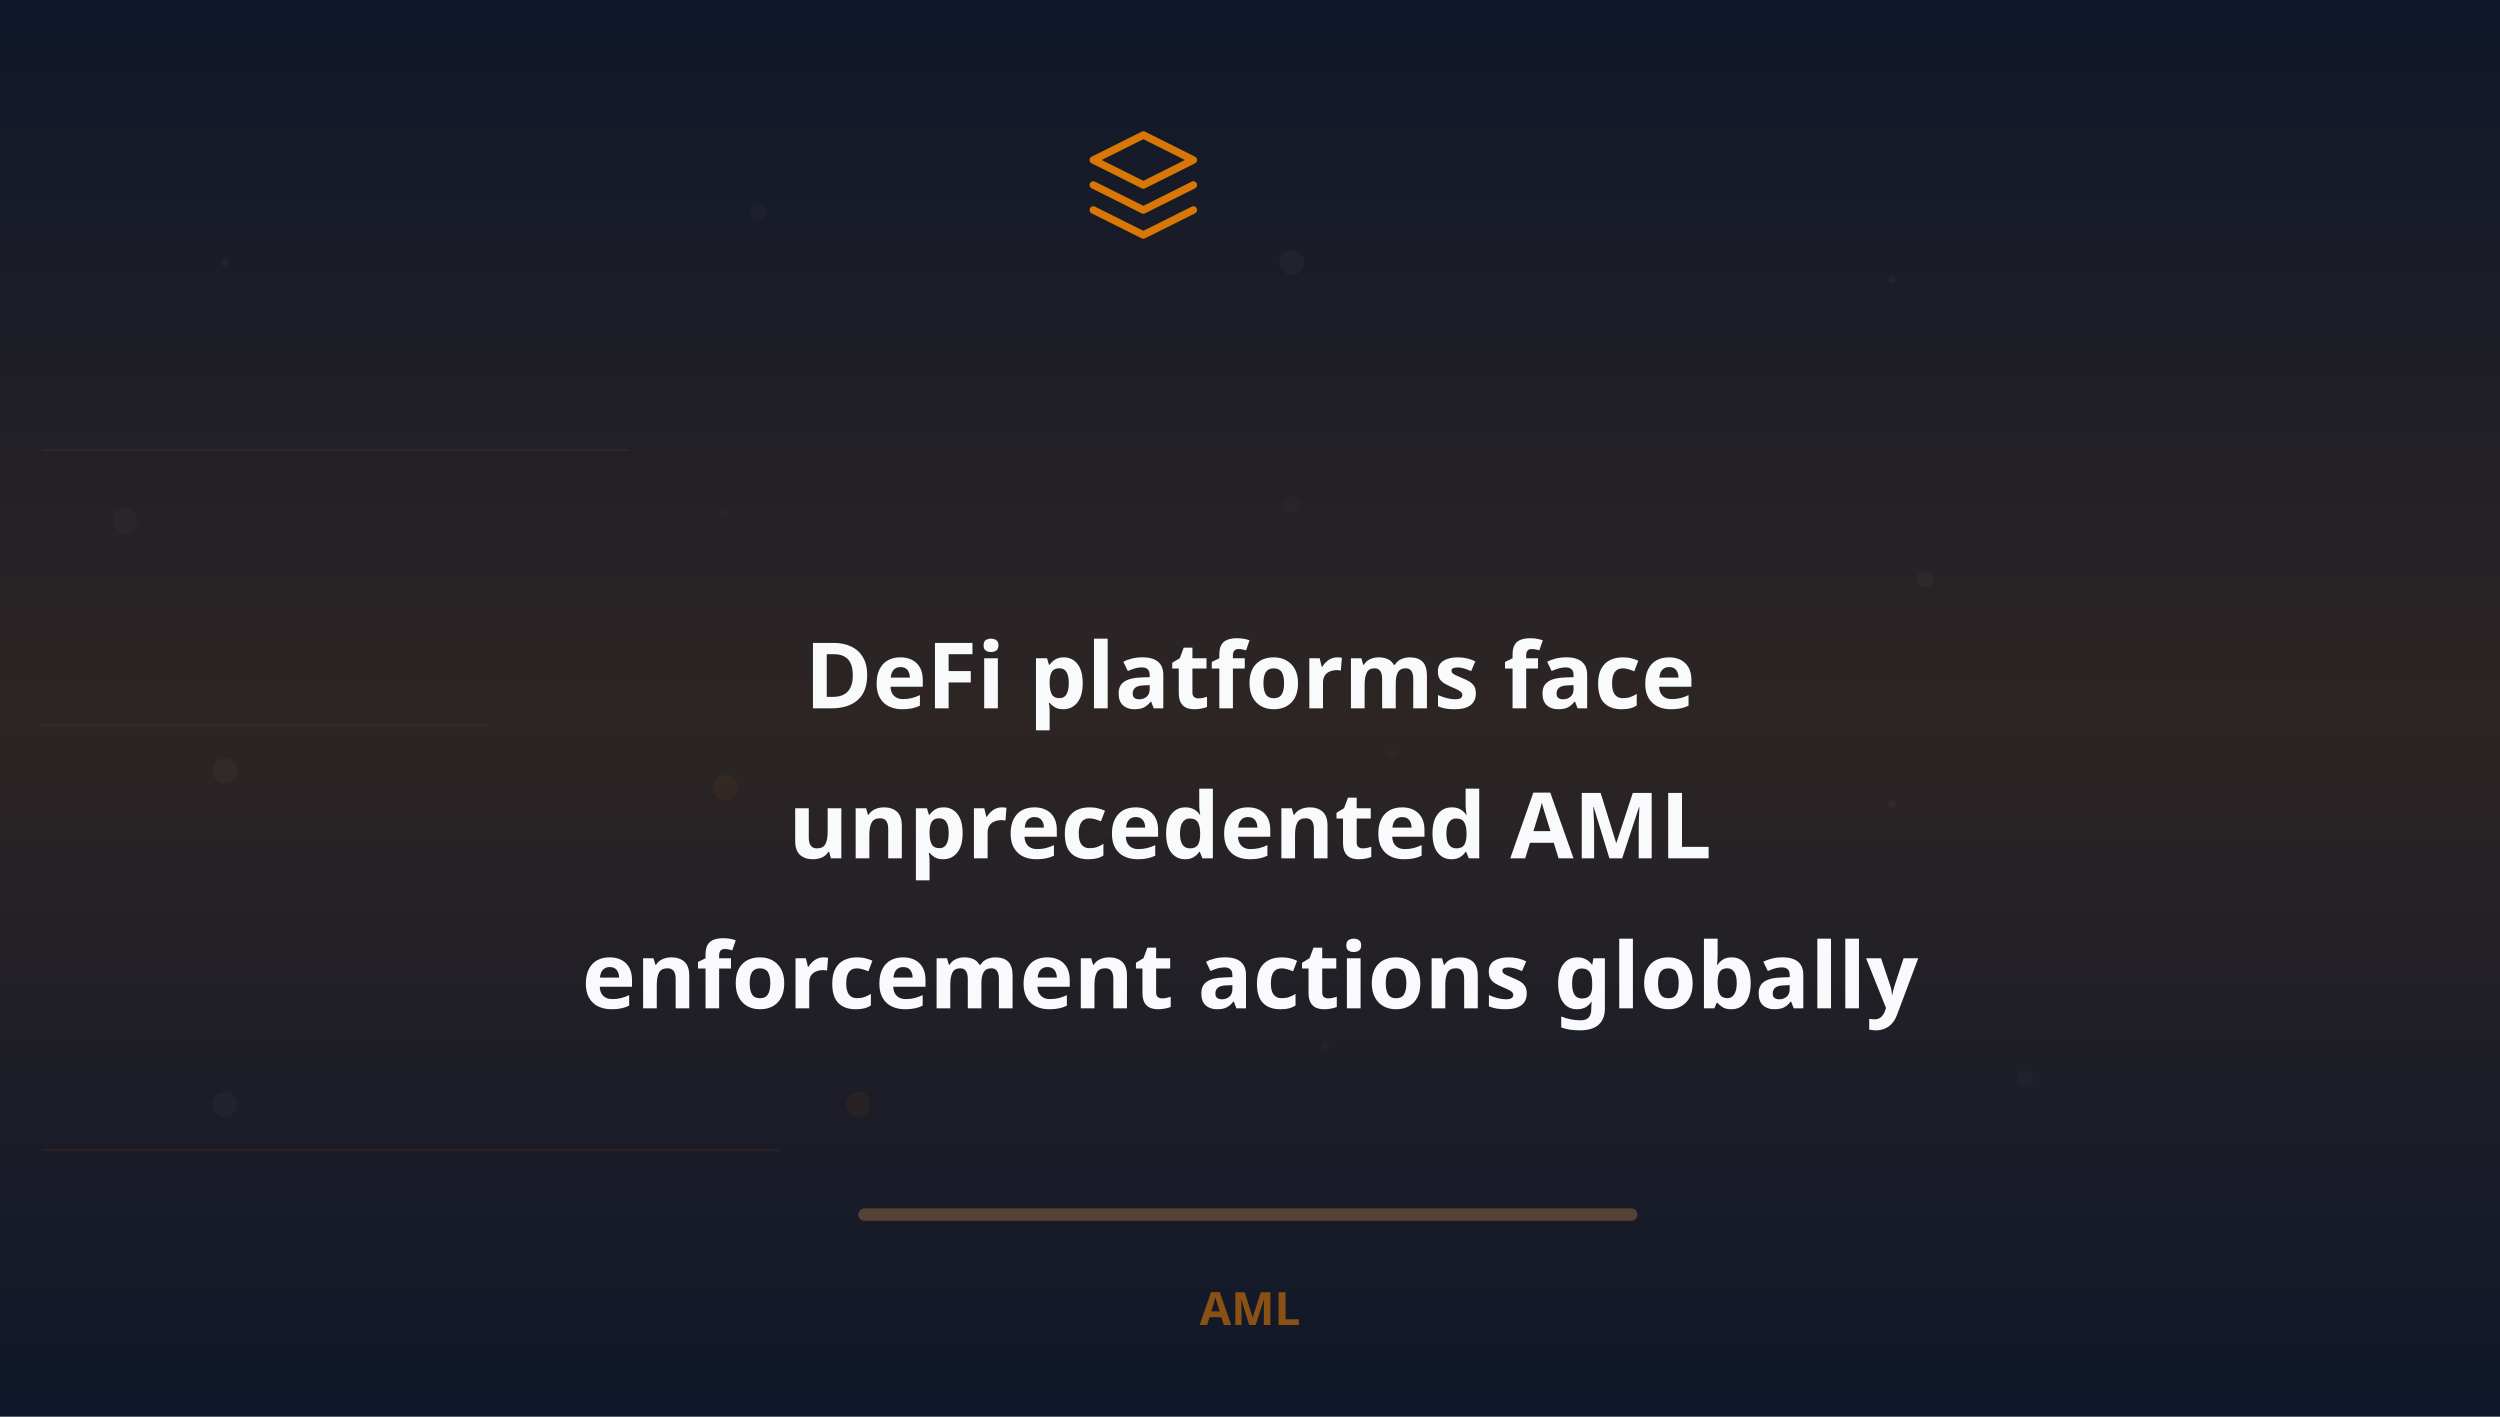
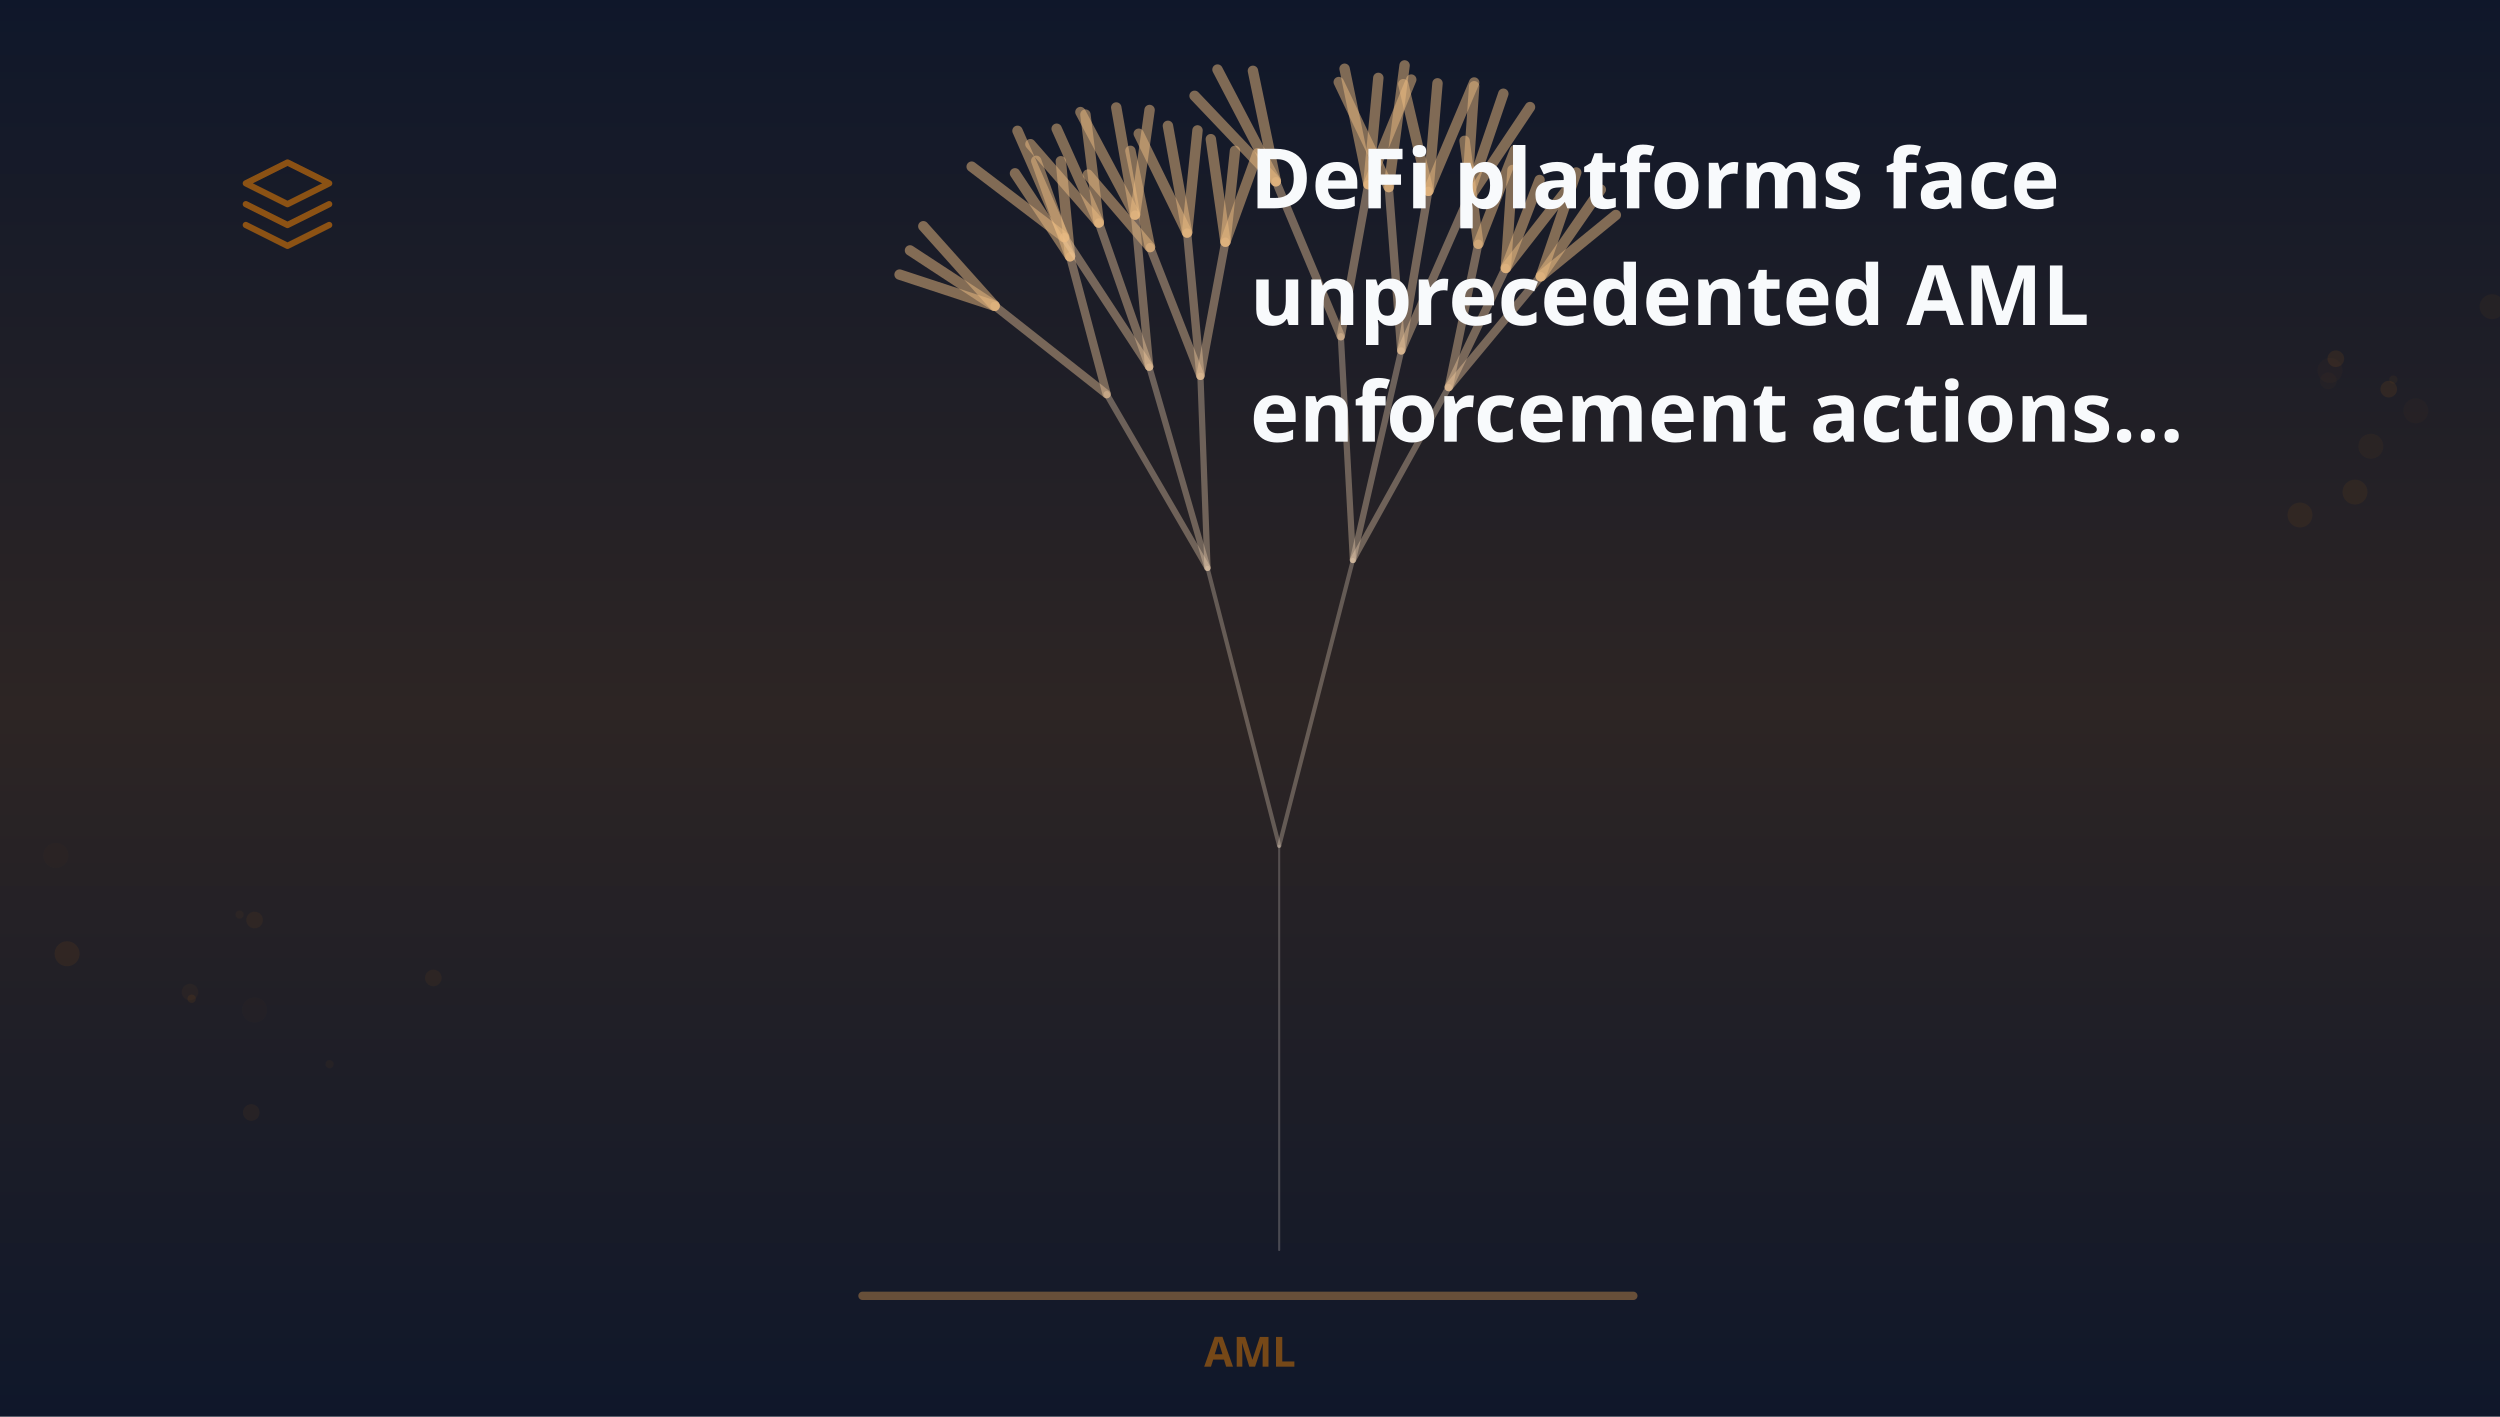
<svg xmlns="http://www.w3.org/2000/svg" width="600" height="340" viewBox="0 0 600 340">
  <defs>
    <linearGradient id="bg-blog/202" x1="0" y1="0" x2="0" y2="1">
      <stop offset="0" stop-color="#0f172a" />
      <stop offset="0.5" stop-color="#2d2524" />
      <stop offset="1" stop-color="#0f172a" />
    </linearGradient>
  </defs>
  <rect width="600" height="340" fill="url(#bg-blog/202)" />
-   <circle cx="54" cy="63" r="1" fill="#d97706" opacity="0.06" />
-   <circle cx="182" cy="51" r="2" fill="#ffffff" opacity="0.02" />
-   <circle cx="310" cy="63" r="3" fill="#ffffff" opacity="0.03" />
-   <circle cx="454" cy="67" r="1" fill="#ffffff" opacity="0.03" />
-   <circle cx="30" cy="125" r="3" fill="#ffffff" opacity="0.02" />
-   <circle cx="174" cy="123" r="1" fill="#ffffff" opacity="0.02" />
-   <circle cx="310" cy="121" r="2" fill="#ffffff" opacity="0.02" />
-   <circle cx="462" cy="139" r="2" fill="#ffffff" opacity="0.03" />
-   <circle cx="54" cy="185" r="3" fill="#ffffff" opacity="0.03" />
-   <circle cx="174" cy="189" r="3" fill="#d97706" opacity="0.06" />
-   <circle cx="334" cy="181" r="1" fill="#ffffff" opacity="0.02" />
-   <circle cx="454" cy="193" r="1" fill="#ffffff" opacity="0.03" />
-   <circle cx="54" cy="265" r="3" fill="#ffffff" opacity="0.03" />
-   <circle cx="206" cy="265" r="3" fill="#d97706" opacity="0.06" />
-   <circle cx="318" cy="251" r="1" fill="#ffffff" opacity="0.02" />
-   <circle cx="486" cy="259" r="2" fill="#ffffff" opacity="0.02" />
-   <line x1="10" y1="108" x2="151" y2="108" stroke="#d97706" stroke-width="0.5" opacity="0.08" />
-   <line x1="10" y1="174" x2="117" y2="174" stroke="#d97706" stroke-width="0.5" opacity="0.08" />
-   <line x1="10" y1="276" x2="187" y2="276" stroke="#d97706" stroke-width="0.5" opacity="0.08" />
-   <g transform="translate(260, 30) scale(1.2)" stroke="#d97706" fill="none" stroke-linecap="round" stroke-linejoin="round" stroke-width="1.5">
+   <circle cx="598.1" cy="73.6" r="3" fill="#d97706" opacity="0.05" />
+   <circle cx="60.3" cy="267.0" r="2" fill="#d97706" opacity="0.06" />
+   <circle cx="559.2" cy="88.9" r="3" fill="#d97706" opacity="0.03" />
+   <circle cx="45.6" cy="238.1" r="2" fill="#d97706" opacity="0.04" />
+   <circle cx="560.6" cy="86.1" r="2" fill="#d97706" opacity="0.09" />
+   <circle cx="13.4" cy="205.3" r="3" fill="#d97706" opacity="0.02" />
+   <circle cx="552.0" cy="123.6" r="3" fill="#d97706" opacity="0.07" />
+   <circle cx="46.0" cy="239.7" r="1" fill="#d97706" opacity="0.08" />
+   <circle cx="569.0" cy="107.1" r="3" fill="#d97706" opacity="0.05" />
+   <circle cx="61.1" cy="220.8" r="2" fill="#d97706" opacity="0.06" />
+   <circle cx="579.8" cy="98.6" r="3" fill="#d97706" opacity="0.03" />
+   <circle cx="57.5" cy="219.5" r="1" fill="#d97706" opacity="0.04" />
+   <circle cx="573.3" cy="93.4" r="2" fill="#d97706" opacity="0.09" />
+   <circle cx="61.1" cy="242.4" r="3" fill="#d97706" opacity="0.02" />
+   <circle cx="565.2" cy="118.1" r="3" fill="#d97706" opacity="0.07" />
+   <circle cx="16.1" cy="228.9" r="3" fill="#d97706" opacity="0.08" />
+   <circle cx="574.4" cy="91.1" r="1" fill="#d97706" opacity="0.05" />
+   <circle cx="104.0" cy="234.7" r="2" fill="#d97706" opacity="0.06" />
+   <circle cx="558.8" cy="91.4" r="2" fill="#d97706" opacity="0.03" />
+   <circle cx="79.1" cy="255.4" r="1" fill="#d97706" opacity="0.04" />
+   <line x1="307.0" y1="300.0" x2="307.0" y2="203.0" stroke="#fbf1e6" stroke-width="0.5" opacity="0.22" stroke-linecap="round" />
+   <line x1="307.0" y1="203.0" x2="289.8" y2="136.3" stroke="#f7e3cd" stroke-width="1.0" opacity="0.29" stroke-linecap="round" />
+   <line x1="289.8" y1="136.3" x2="265.6" y2="94.6" stroke="#f3d6b4" stroke-width="1.5" opacity="0.36" stroke-linecap="round" />
+   <line x1="265.6" y1="94.6" x2="238.7" y2="73.4" stroke="#efc89b" stroke-width="2.0" opacity="0.43" stroke-linecap="round" />
+   <line x1="238.7" y1="73.4" x2="215.9" y2="65.9" stroke="#ecbb82" stroke-width="2.5" opacity="0.50" stroke-linecap="round" />
+   <line x1="238.7" y1="73.4" x2="218.4" y2="60.1" stroke="#ecbb82" stroke-width="2.5" opacity="0.50" stroke-linecap="round" />
+   <line x1="238.7" y1="73.4" x2="221.6" y2="54.3" stroke="#ecbb82" stroke-width="2.5" opacity="0.50" stroke-linecap="round" />
+   <line x1="265.6" y1="94.6" x2="256.8" y2="61.5" stroke="#efc89b" stroke-width="2.0" opacity="0.43" stroke-linecap="round" />
+   <line x1="256.8" y1="61.5" x2="243.6" y2="41.6" stroke="#ecbb82" stroke-width="2.5" opacity="0.50" stroke-linecap="round" />
+   <line x1="256.8" y1="61.5" x2="248.7" y2="38.6" stroke="#ecbb82" stroke-width="2.5" opacity="0.50" stroke-linecap="round" />
+   <line x1="256.8" y1="61.5" x2="254.6" y2="38.7" stroke="#ecbb82" stroke-width="2.5" opacity="0.50" stroke-linecap="round" />
+   <line x1="289.8" y1="136.3" x2="275.8" y2="88.0" stroke="#f3d6b4" stroke-width="1.5" opacity="0.36" stroke-linecap="round" />
+   <line x1="275.8" y1="88.0" x2="255.4" y2="56.9" stroke="#efc89b" stroke-width="2.0" opacity="0.43" stroke-linecap="round" />
+   <line x1="255.4" y1="56.9" x2="233.2" y2="40.0" stroke="#ecbb82" stroke-width="2.5" opacity="0.50" stroke-linecap="round" />
+   <line x1="255.4" y1="56.9" x2="244.2" y2="31.4" stroke="#ecbb82" stroke-width="2.5" opacity="0.50" stroke-linecap="round" />
+   <line x1="275.8" y1="88.0" x2="263.7" y2="53.4" stroke="#efc89b" stroke-width="2.0" opacity="0.43" stroke-linecap="round" />
+   <line x1="263.7" y1="53.4" x2="247.3" y2="34.6" stroke="#ecbb82" stroke-width="2.5" opacity="0.50" stroke-linecap="round" />
+   <line x1="263.7" y1="53.4" x2="253.6" y2="30.9" stroke="#ecbb82" stroke-width="2.5" opacity="0.50" stroke-linecap="round" />
+   <line x1="263.7" y1="53.4" x2="260.5" y2="27.5" stroke="#ecbb82" stroke-width="2.5" opacity="0.50" stroke-linecap="round" />
+   <line x1="275.8" y1="88.0" x2="272.4" y2="51.5" stroke="#efc89b" stroke-width="2.0" opacity="0.43" stroke-linecap="round" />
+   <line x1="272.4" y1="51.5" x2="259.3" y2="26.9" stroke="#ecbb82" stroke-width="2.5" opacity="0.50" stroke-linecap="round" />
+   <line x1="272.4" y1="51.5" x2="267.9" y2="25.8" stroke="#ecbb82" stroke-width="2.5" opacity="0.50" stroke-linecap="round" />
+   <line x1="272.4" y1="51.5" x2="275.9" y2="26.4" stroke="#ecbb82" stroke-width="2.5" opacity="0.50" stroke-linecap="round" />
+   <line x1="289.8" y1="136.3" x2="288.1" y2="90.2" stroke="#f3d6b4" stroke-width="1.5" opacity="0.36" stroke-linecap="round" />
+   <line x1="288.1" y1="90.2" x2="276.0" y2="59.3" stroke="#efc89b" stroke-width="2.0" opacity="0.43" stroke-linecap="round" />
+   <line x1="276.0" y1="59.3" x2="261.1" y2="41.9" stroke="#ecbb82" stroke-width="2.5" opacity="0.50" stroke-linecap="round" />
+   <line x1="276.0" y1="59.3" x2="271.3" y2="36.2" stroke="#ecbb82" stroke-width="2.5" opacity="0.50" stroke-linecap="round" />
+   <line x1="288.1" y1="90.2" x2="284.9" y2="55.8" stroke="#efc89b" stroke-width="2.0" opacity="0.43" stroke-linecap="round" />
+   <line x1="284.9" y1="55.8" x2="273.3" y2="32.1" stroke="#ecbb82" stroke-width="2.5" opacity="0.50" stroke-linecap="round" />
+   <line x1="284.9" y1="55.8" x2="280.3" y2="30.2" stroke="#ecbb82" stroke-width="2.5" opacity="0.50" stroke-linecap="round" />
+   <line x1="284.9" y1="55.8" x2="287.4" y2="31.3" stroke="#ecbb82" stroke-width="2.5" opacity="0.50" stroke-linecap="round" />
+   <line x1="288.1" y1="90.2" x2="294.1" y2="58.0" stroke="#efc89b" stroke-width="2.0" opacity="0.43" stroke-linecap="round" />
+   <line x1="294.1" y1="58.0" x2="290.6" y2="33.4" stroke="#ecbb82" stroke-width="2.5" opacity="0.50" stroke-linecap="round" />
+   <line x1="294.1" y1="58.0" x2="296.4" y2="36.2" stroke="#ecbb82" stroke-width="2.5" opacity="0.50" stroke-linecap="round" />
+   <line x1="294.1" y1="58.0" x2="301.8" y2="36.8" stroke="#ecbb82" stroke-width="2.5" opacity="0.50" stroke-linecap="round" />
+   <line x1="307.0" y1="203.0" x2="324.7" y2="134.4" stroke="#f7e3cd" stroke-width="1.0" opacity="0.29" stroke-linecap="round" />
+   <line x1="324.7" y1="134.4" x2="321.8" y2="80.7" stroke="#f3d6b4" stroke-width="1.5" opacity="0.36" stroke-linecap="round" />
+   <line x1="321.8" y1="80.7" x2="306.2" y2="43.5" stroke="#efc89b" stroke-width="2.0" opacity="0.43" stroke-linecap="round" />
+   <line x1="306.2" y1="43.5" x2="286.7" y2="23.0" stroke="#ecbb82" stroke-width="2.5" opacity="0.50" stroke-linecap="round" />
+   <line x1="306.2" y1="43.5" x2="292.2" y2="16.7" stroke="#ecbb82" stroke-width="2.5" opacity="0.50" stroke-linecap="round" />
+   <line x1="306.2" y1="43.5" x2="300.7" y2="17.0" stroke="#ecbb82" stroke-width="2.5" opacity="0.50" stroke-linecap="round" />
+   <line x1="321.8" y1="80.7" x2="328.4" y2="44.2" stroke="#efc89b" stroke-width="2.0" opacity="0.43" stroke-linecap="round" />
+   <line x1="328.4" y1="44.2" x2="322.7" y2="16.5" stroke="#ecbb82" stroke-width="2.5" opacity="0.50" stroke-linecap="round" />
+   <line x1="328.4" y1="44.2" x2="330.8" y2="18.7" stroke="#ecbb82" stroke-width="2.5" opacity="0.50" stroke-linecap="round" />
+   <line x1="328.4" y1="44.2" x2="338.7" y2="19.1" stroke="#ecbb82" stroke-width="2.5" opacity="0.50" stroke-linecap="round" />
+   <line x1="324.7" y1="134.4" x2="336.3" y2="84.1" stroke="#f3d6b4" stroke-width="1.5" opacity="0.36" stroke-linecap="round" />
+   <line x1="336.3" y1="84.1" x2="333.3" y2="44.9" stroke="#efc89b" stroke-width="2.0" opacity="0.43" stroke-linecap="round" />
+   <line x1="333.3" y1="44.9" x2="321.3" y2="19.7" stroke="#ecbb82" stroke-width="2.5" opacity="0.50" stroke-linecap="round" />
+   <line x1="333.3" y1="44.9" x2="337.1" y2="15.7" stroke="#ecbb82" stroke-width="2.5" opacity="0.50" stroke-linecap="round" />
+   <line x1="336.3" y1="84.1" x2="342.8" y2="45.8" stroke="#efc89b" stroke-width="2.0" opacity="0.43" stroke-linecap="round" />
+   <line x1="342.8" y1="45.8" x2="336.8" y2="20.2" stroke="#ecbb82" stroke-width="2.5" opacity="0.50" stroke-linecap="round" />
+   <line x1="342.8" y1="45.8" x2="345.0" y2="20.0" stroke="#ecbb82" stroke-width="2.5" opacity="0.50" stroke-linecap="round" />
+   <line x1="342.8" y1="45.8" x2="353.8" y2="19.8" stroke="#ecbb82" stroke-width="2.5" opacity="0.50" stroke-linecap="round" />
+   <line x1="336.3" y1="84.1" x2="351.9" y2="48.6" stroke="#efc89b" stroke-width="2.0" opacity="0.43" stroke-linecap="round" />
+   <line x1="351.9" y1="48.6" x2="353.8" y2="20.7" stroke="#ecbb82" stroke-width="2.5" opacity="0.50" stroke-linecap="round" />
+   <line x1="351.9" y1="48.6" x2="360.8" y2="22.5" stroke="#ecbb82" stroke-width="2.5" opacity="0.50" stroke-linecap="round" />
+   <line x1="351.9" y1="48.6" x2="367.2" y2="25.7" stroke="#ecbb82" stroke-width="2.5" opacity="0.50" stroke-linecap="round" />
+   <line x1="324.7" y1="134.4" x2="347.7" y2="92.9" stroke="#f3d6b4" stroke-width="1.5" opacity="0.36" stroke-linecap="round" />
+   <line x1="347.7" y1="92.9" x2="354.8" y2="58.5" stroke="#efc89b" stroke-width="2.0" opacity="0.43" stroke-linecap="round" />
+   <line x1="354.8" y1="58.5" x2="351.5" y2="33.8" stroke="#ecbb82" stroke-width="2.5" opacity="0.50" stroke-linecap="round" />
+   <line x1="354.8" y1="58.5" x2="363.6" y2="36.0" stroke="#ecbb82" stroke-width="2.5" opacity="0.50" stroke-linecap="round" />
+   <line x1="347.7" y1="92.9" x2="361.4" y2="64.3" stroke="#efc89b" stroke-width="2.0" opacity="0.43" stroke-linecap="round" />
+   <line x1="361.4" y1="64.3" x2="363.0" y2="40.8" stroke="#ecbb82" stroke-width="2.5" opacity="0.50" stroke-linecap="round" />
+   <line x1="361.4" y1="64.3" x2="369.5" y2="43.2" stroke="#ecbb82" stroke-width="2.5" opacity="0.50" stroke-linecap="round" />
+   <line x1="361.4" y1="64.3" x2="375.7" y2="46.0" stroke="#ecbb82" stroke-width="2.5" opacity="0.50" stroke-linecap="round" />
+   <line x1="347.7" y1="92.9" x2="369.8" y2="66.3" stroke="#efc89b" stroke-width="2.0" opacity="0.43" stroke-linecap="round" />
+   <line x1="369.8" y1="66.3" x2="378.3" y2="41.4" stroke="#ecbb82" stroke-width="2.5" opacity="0.50" stroke-linecap="round" />
+   <line x1="369.8" y1="66.3" x2="384.2" y2="45.5" stroke="#ecbb82" stroke-width="2.5" opacity="0.50" stroke-linecap="round" />
+   <line x1="369.8" y1="66.3" x2="387.8" y2="51.6" stroke="#ecbb82" stroke-width="2.5" opacity="0.50" stroke-linecap="round" />
+   <g transform="translate(57, 37) scale(1.0)" stroke="#d97706" fill="none" stroke-linecap="round" stroke-linejoin="round" stroke-width="1.5" opacity="0.6">
    <path d="M12 2L2 7l10 5 10-5-10-5zM2 17l10 5 10-5M2 12l10 5 10-5" />
  </g>
-   <text x="300" y="170" fill="#f8fafc" font-family="system-ui,sans-serif" font-size="22" font-weight="700" text-anchor="middle">DeFi platforms face</text>
-   <text x="300" y="206" fill="#f8fafc" font-family="system-ui,sans-serif" font-size="22" font-weight="700" text-anchor="middle">unprecedented AML</text>
-   <text x="300" y="242" fill="#f8fafc" font-family="system-ui,sans-serif" font-size="22" font-weight="700" text-anchor="middle">enforcement actions globally</text>
-   <rect x="206" y="290" width="187" height="3" rx="1.5" fill="#e49f50" opacity="0.3" />
-   <text x="300" y="318" fill="#d97706" font-family="system-ui,sans-serif" font-size="11" font-weight="600" text-anchor="middle" opacity="0.6">AML</text>
+   <text x="300" y="50" fill="#f8fafc" font-family="system-ui,sans-serif" font-size="20" font-weight="700" text-anchor="start">DeFi platforms face</text>
+   <text x="300" y="78" fill="#f8fafc" font-family="system-ui,sans-serif" font-size="20" font-weight="700" text-anchor="start">unprecedented AML</text>
+   <text x="300" y="106" fill="#f8fafc" font-family="system-ui,sans-serif" font-size="20" font-weight="700" text-anchor="start">enforcement actions...</text>
+   <rect x="206" y="310" width="187" height="2" rx="1" fill="#e49f50" opacity="0.4" />
+   <text x="300" y="328" fill="#d97706" font-family="system-ui,sans-serif" font-size="10" font-weight="600" text-anchor="middle" opacity="0.5">AML</text>
</svg>
